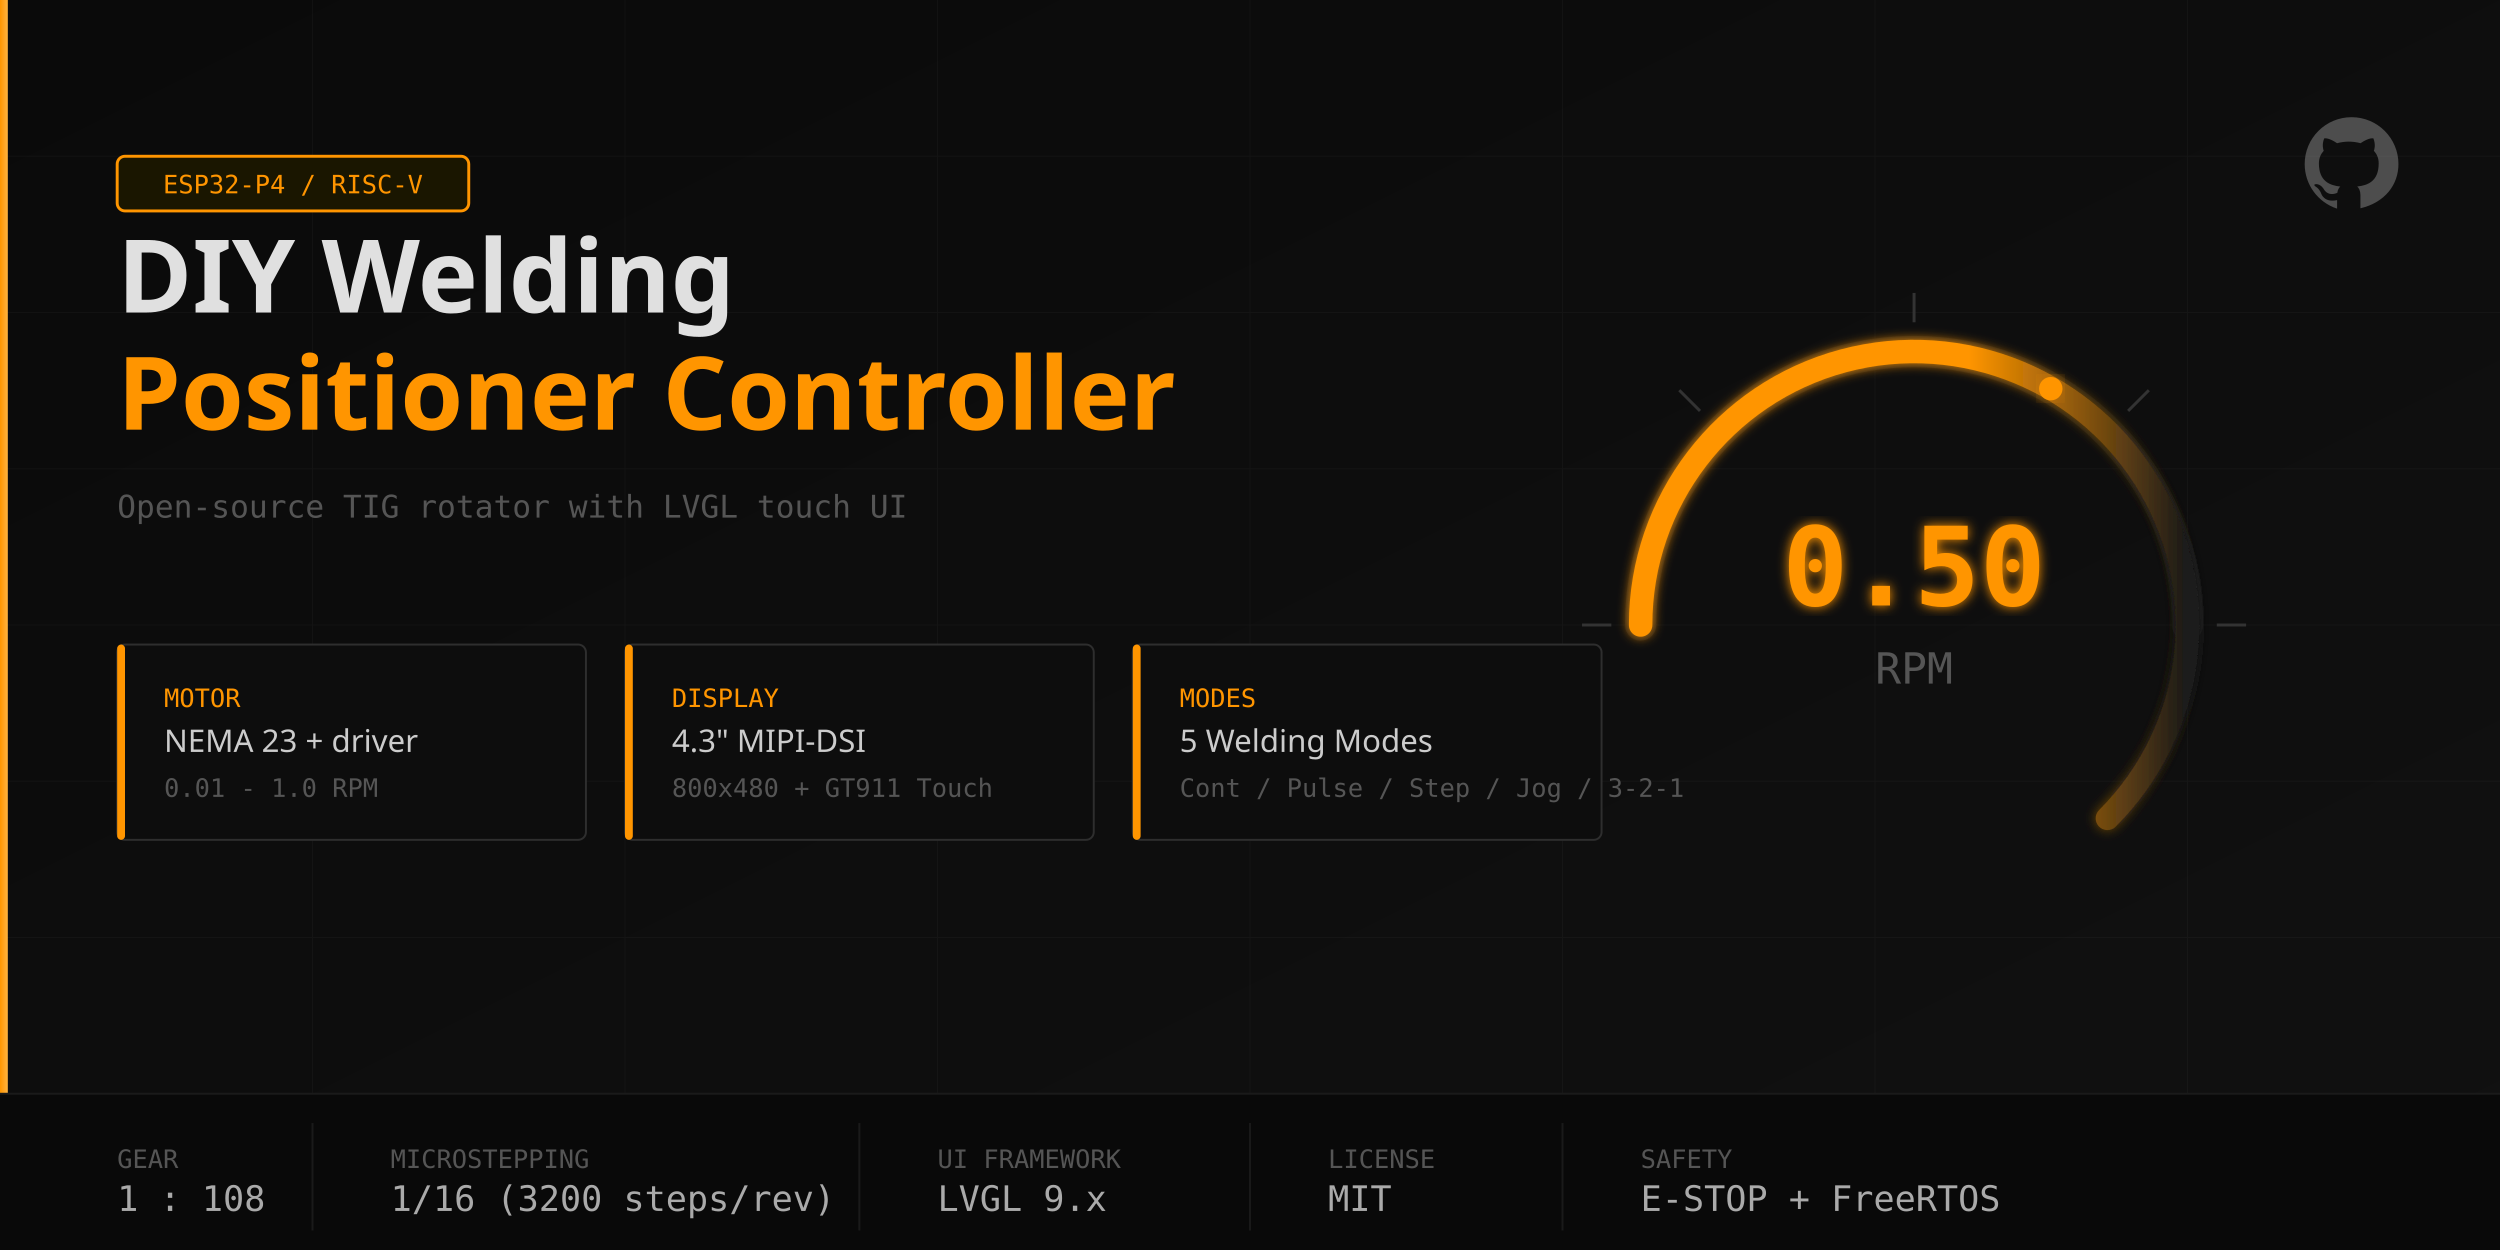
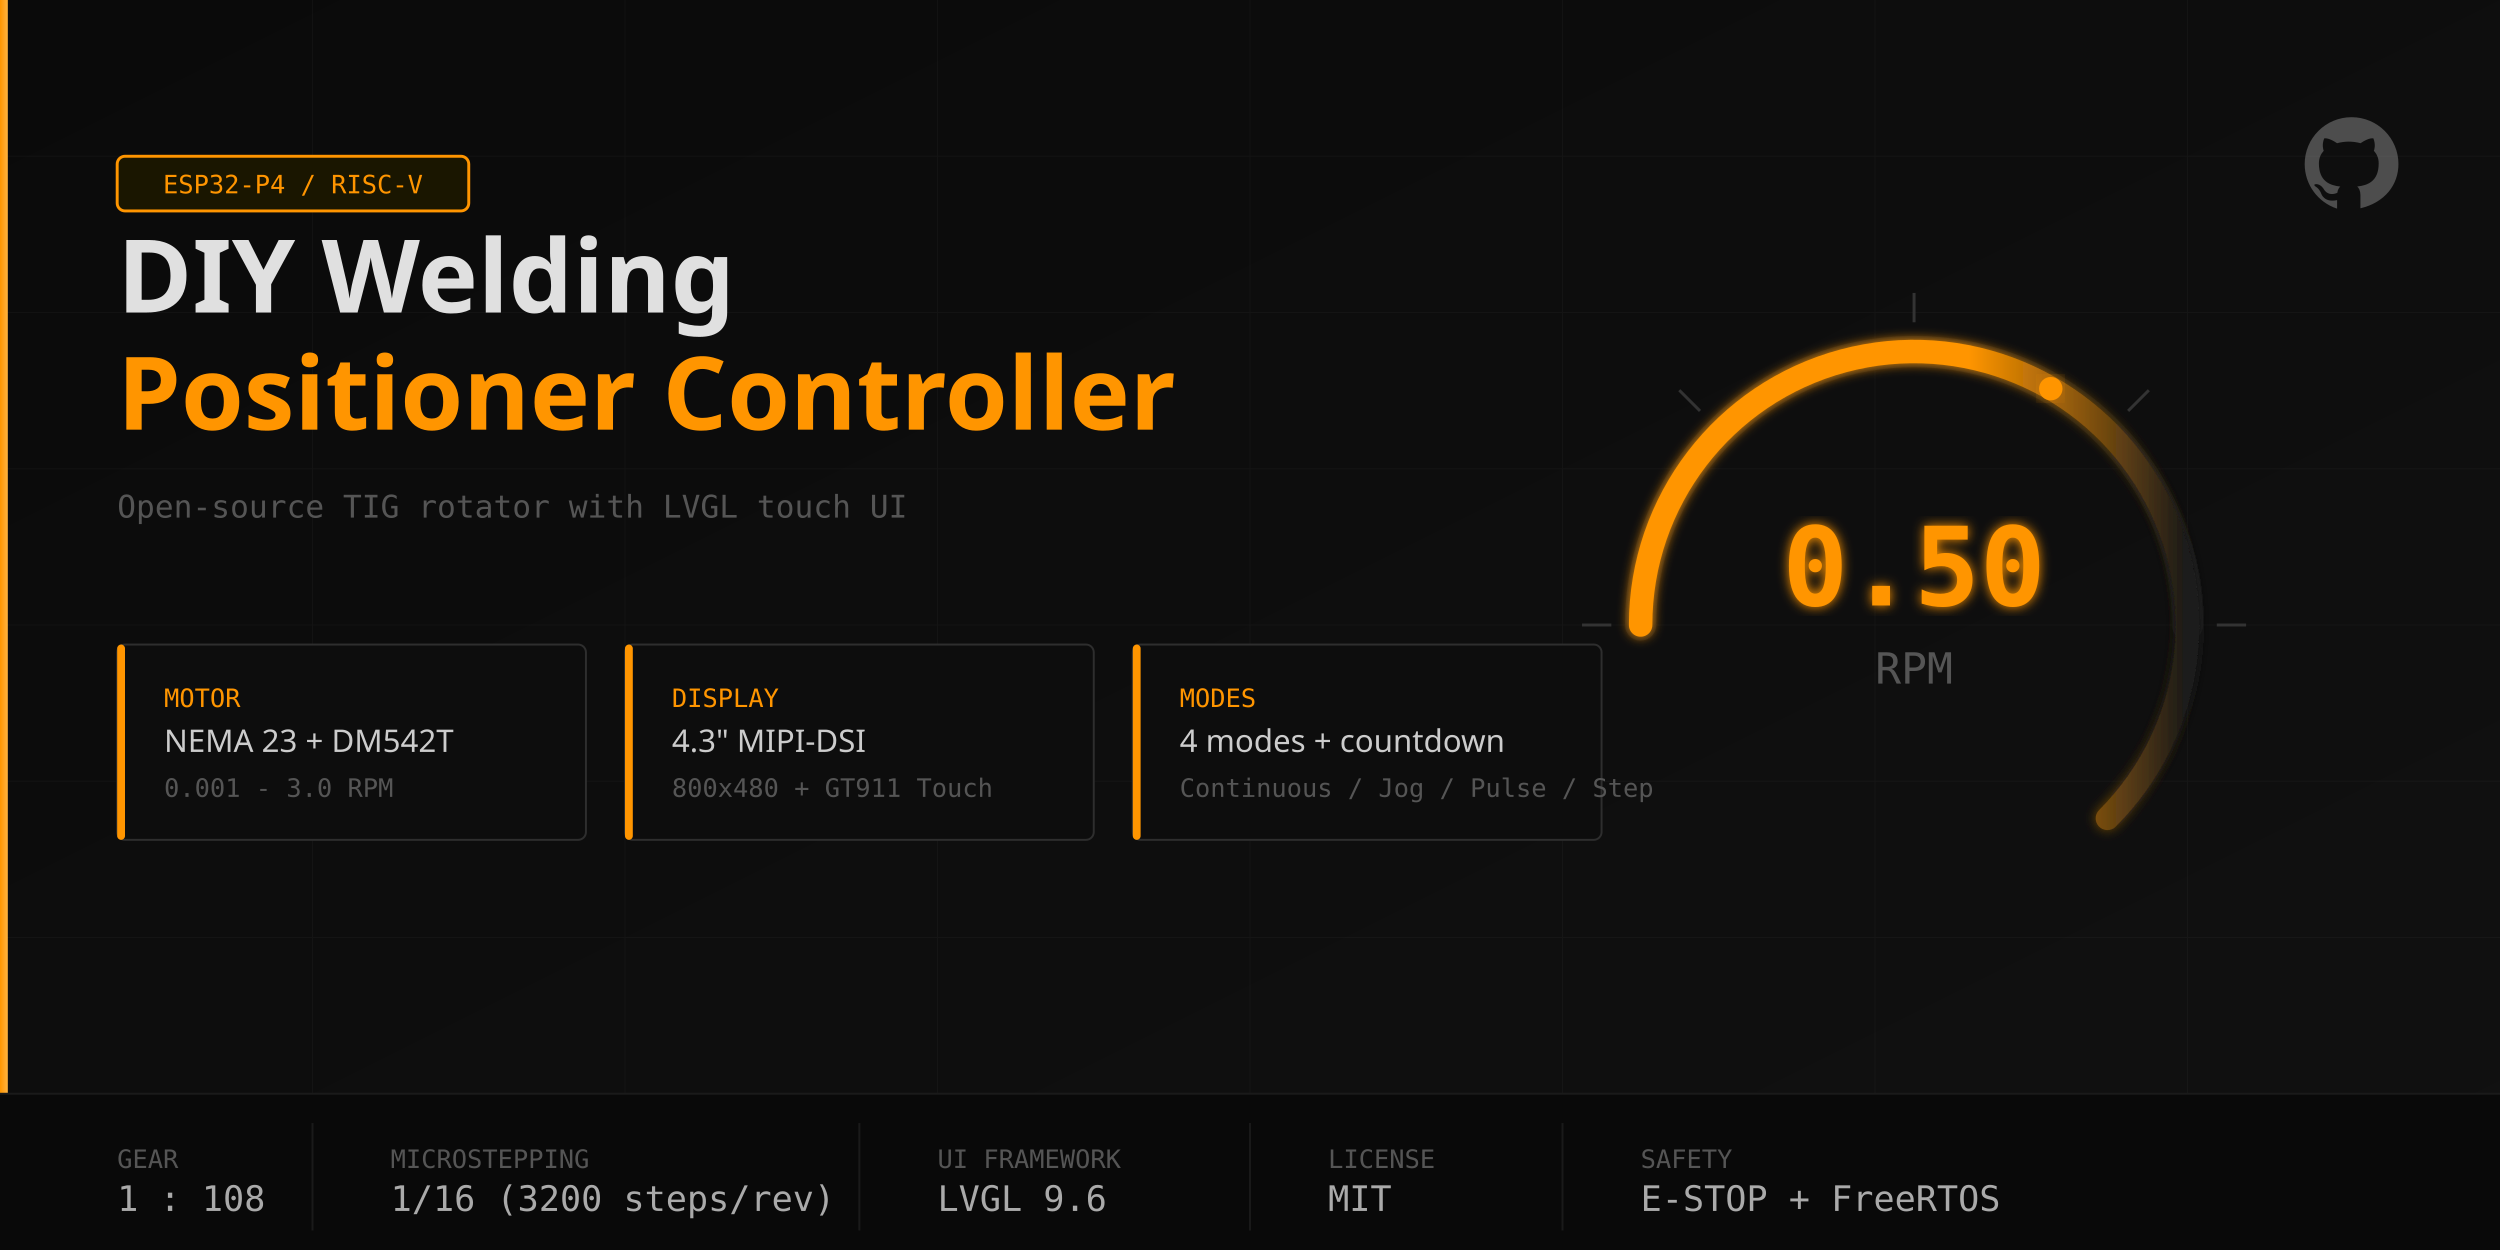
<svg xmlns="http://www.w3.org/2000/svg" viewBox="0 0 1280 640" width="1280" height="640">
  <defs>
    <linearGradient id="bg" x1="0" y1="0" x2="1" y2="1">
      <stop offset="0%" stop-color="#0A0A0A" />
      <stop offset="100%" stop-color="#111111" />
    </linearGradient>
    <linearGradient id="accent" x1="0" y1="0" x2="1" y2="0">
      <stop offset="0%" stop-color="#FF9500" />
      <stop offset="100%" stop-color="#FFB340" />
    </linearGradient>
    <linearGradient id="gaugeGrad" x1="0" y1="0" x2="1" y2="0">
      <stop offset="0%" stop-color="#FF9500" />
      <stop offset="60%" stop-color="#FF9500" />
      <stop offset="100%" stop-color="#1A1A1A" />
    </linearGradient>
    <filter id="glow">
      <feGaussianBlur stdDeviation="3" result="blur" />
      <feMerge>
        <feMergeNode in="blur" />
        <feMergeNode in="SourceGraphic" />
      </feMerge>
    </filter>
    <filter id="glowStrong">
      <feGaussianBlur stdDeviation="8" result="blur" />
      <feMerge>
        <feMergeNode in="blur" />
        <feMergeNode in="SourceGraphic" />
      </feMerge>
    </filter>
  </defs>
  <rect width="1280" height="640" fill="url(#bg)" />
  <g opacity="0.03">
    <line x1="0" y1="0" x2="0" y2="640" stroke="#fff" stroke-width="1">
      <animate attributeName="x1" values="0;1280" dur="0.1s" fill="freeze" />
      <animate attributeName="x2" values="0;1280" dur="0.1s" fill="freeze" />
    </line>
    <g stroke="#ffffff" stroke-width="0.5">
      <line x1="0" y1="80" x2="1280" y2="80" />
      <line x1="0" y1="160" x2="1280" y2="160" />
      <line x1="0" y1="240" x2="1280" y2="240" />
      <line x1="0" y1="320" x2="1280" y2="320" />
      <line x1="0" y1="400" x2="1280" y2="400" />
      <line x1="0" y1="480" x2="1280" y2="480" />
      <line x1="0" y1="560" x2="1280" y2="560" />
      <line x1="160" y1="0" x2="160" y2="640" />
      <line x1="320" y1="0" x2="320" y2="640" />
      <line x1="480" y1="0" x2="480" y2="640" />
      <line x1="640" y1="0" x2="640" y2="640" />
      <line x1="800" y1="0" x2="800" y2="640" />
      <line x1="960" y1="0" x2="960" y2="640" />
      <line x1="1120" y1="0" x2="1120" y2="640" />
    </g>
  </g>
  <rect x="0" y="0" width="4" height="640" fill="url(#accent)" />
  <g transform="translate(980, 320)">
    <path d="M -140 0 A 140 140 0 1 1 140 0" fill="none" stroke="#1A1A1A" stroke-width="16" stroke-linecap="round" />
    <path d="M -140 0 A 140 140 0 1 1 98.99 98.99" fill="none" stroke="url(#gaugeGrad)" stroke-width="12" stroke-linecap="round" filter="url(#glow)" />
    <g stroke="#333" stroke-width="1.5">
      <line x1="-155" y1="0" x2="-170" y2="0" />
      <line x1="-109.6" y1="-109.6" x2="-120.2" y2="-120.2" />
      <line x1="0" y1="-155" x2="0" y2="-170" />
      <line x1="109.6" y1="-109.6" x2="120.2" y2="-120.2" />
      <line x1="155" y1="0" x2="170" y2="0" />
    </g>
    <text x="0" y="-10" text-anchor="middle" font-family="monospace" font-size="56" font-weight="bold" fill="#FF9500" filter="url(#glow)">0.50</text>
    <text x="0" y="30" text-anchor="middle" font-family="monospace" font-size="22" fill="#555">RPM</text>
    <circle cx="70" cy="-121" r="6" fill="#FF9500" filter="url(#glowStrong)" />
  </g>
  <g transform="translate(60, 80)">
    <rect x="0" y="0" width="180" height="28" rx="4" fill="#1A1600" stroke="#FF9500" stroke-width="1.5" />
    <text x="90" y="19" text-anchor="middle" font-family="monospace" font-size="13" fill="#FF9500">ESP32-P4 / RISC-V</text>
    <text x="0" y="80" font-family="sans-serif" font-size="52" font-weight="bold" fill="#E0E0E0">
      DIY Welding
    </text>
    <text x="0" y="140" font-family="sans-serif" font-size="52" font-weight="bold" fill="#FF9500">
      Positioner Controller
    </text>
    <text x="0" y="185" font-family="monospace" font-size="16" fill="#555">
      Open-source TIG rotator with LVGL touch UI
    </text>
  </g>
  <g transform="translate(60, 330)">
    <rect x="0" y="0" width="240" height="100" rx="4" fill="#0D0D0D" stroke="#2E2E2E" stroke-width="1" />
    <rect x="0" y="0" width="4" height="100" rx="2" fill="#FF9500" />
    <text x="24" y="32" font-family="monospace" font-size="13" fill="#FF9500">MOTOR</text>
-     <text x="24" y="55" font-family="sans-serif" font-size="16" fill="#CCC">NEMA 23 + driver</text>
-     <text x="24" y="78" font-family="monospace" font-size="13" fill="#555">0.01 - 1.0 RPM</text>
+     <text x="24" y="55" font-family="sans-serif" font-size="16" fill="#CCC">NEMA 23 + DM542T</text>
+     <text x="24" y="78" font-family="monospace" font-size="13" fill="#555">0.001 - 3.0 RPM</text>
    <rect x="260" y="0" width="240" height="100" rx="4" fill="#0D0D0D" stroke="#2E2E2E" stroke-width="1" />
    <rect x="260" y="0" width="4" height="100" rx="2" fill="#FF9500" />
    <text x="284" y="32" font-family="monospace" font-size="13" fill="#FF9500">DISPLAY</text>
    <text x="284" y="55" font-family="sans-serif" font-size="16" fill="#CCC">4.3" MIPI-DSI</text>
    <text x="284" y="78" font-family="monospace" font-size="13" fill="#555">800x480 + GT911 Touch</text>
    <rect x="520" y="0" width="240" height="100" rx="4" fill="#0D0D0D" stroke="#2E2E2E" stroke-width="1" />
    <rect x="520" y="0" width="4" height="100" rx="2" fill="#FF9500" />
    <text x="544" y="32" font-family="monospace" font-size="13" fill="#FF9500">MODES</text>
-     <text x="544" y="55" font-family="sans-serif" font-size="16" fill="#CCC">5 Welding Modes</text>
-     <text x="544" y="78" font-family="monospace" font-size="13" fill="#555">Cont / Pulse / Step / Jog / 3-2-1</text>
+     <text x="544" y="55" font-family="sans-serif" font-size="16" fill="#CCC">4 modes + countdown</text>
+     <text x="544" y="78" font-family="monospace" font-size="13" fill="#555">Continuous / Jog / Pulse / Step</text>
  </g>
  <rect x="0" y="560" width="1280" height="80" fill="#090909" />
  <line x1="0" y1="560" x2="1280" y2="560" stroke="#1A1A1A" stroke-width="1" />
  <g transform="translate(60, 598)">
    <text x="0" y="0" font-family="monospace" font-size="13" fill="#555">GEAR</text>
    <text x="0" y="22" font-family="monospace" font-size="18" fill="#AAA">1 : 108</text>
  </g>
  <line x1="160" y1="575" x2="160" y2="630" stroke="#1A1A1A" stroke-width="1" />
  <g transform="translate(200, 598)">
    <text x="0" y="0" font-family="monospace" font-size="13" fill="#555">MICROSTEPPING</text>
    <text x="0" y="22" font-family="monospace" font-size="18" fill="#AAA">1/16 (3200 steps/rev)</text>
  </g>
  <line x1="440" y1="575" x2="440" y2="630" stroke="#1A1A1A" stroke-width="1" />
  <g transform="translate(480, 598)">
    <text x="0" y="0" font-family="monospace" font-size="13" fill="#555">UI FRAMEWORK</text>
-     <text x="0" y="22" font-family="monospace" font-size="18" fill="#AAA">LVGL 9.x</text>
+     <text x="0" y="22" font-family="monospace" font-size="18" fill="#AAA">LVGL 9.6</text>
  </g>
  <line x1="640" y1="575" x2="640" y2="630" stroke="#1A1A1A" stroke-width="1" />
  <g transform="translate(680, 598)">
    <text x="0" y="0" font-family="monospace" font-size="13" fill="#555">LICENSE</text>
    <text x="0" y="22" font-family="monospace" font-size="18" fill="#AAA">MIT</text>
  </g>
  <line x1="800" y1="575" x2="800" y2="630" stroke="#1A1A1A" stroke-width="1" />
  <g transform="translate(840, 598)">
    <text x="0" y="0" font-family="monospace" font-size="13" fill="#555">SAFETY</text>
    <text x="0" y="22" font-family="monospace" font-size="18" fill="#AAA">E-STOP + FreeRTOS</text>
  </g>
  <g transform="translate(1180, 60)" opacity="0.3">
    <path d="M16 0C7.16 0 0 7.16 0 16c0 7.08 4.58 13.06 10.94 15.18.08.01.12-.01.12-.06v-2.82c-4.44.97-5.38-2.14-5.38-2.14-.73-1.85-1.78-2.34-1.78-2.34-1.45-1 .11-.98.11-.98 1.61.11 2.46 1.65 2.46 1.65 1.43 2.45 3.75 1.74 4.66 1.33.14-1.03.56-1.74 1.02-2.14-3.56-.4-7.3-1.78-7.3-7.92 0-1.75.63-3.18 1.65-4.3-.17-.4-.71-2.03.16-4.22 0 0 1.35-.43 4.4 1.64 1.28-.35 2.64-.53 4-.54 1.36.01 2.72.19 4 .54 3.05-2.07 4.39-1.64 4.39-1.64.87 2.19.33 3.82.16 4.22 1.03 1.12 1.65 2.55 1.65 4.3 0 6.16-3.75 7.51-7.32 7.9.57.5 1.09 1.47 1.09 2.96v4.39c0 .05.04.07.12.06C27.42 29.06 32 23.06 32 16 32 7.16 24.84 0 16 0z" fill="#E0E0E0" transform="scale(1.5)" />
  </g>
</svg>
